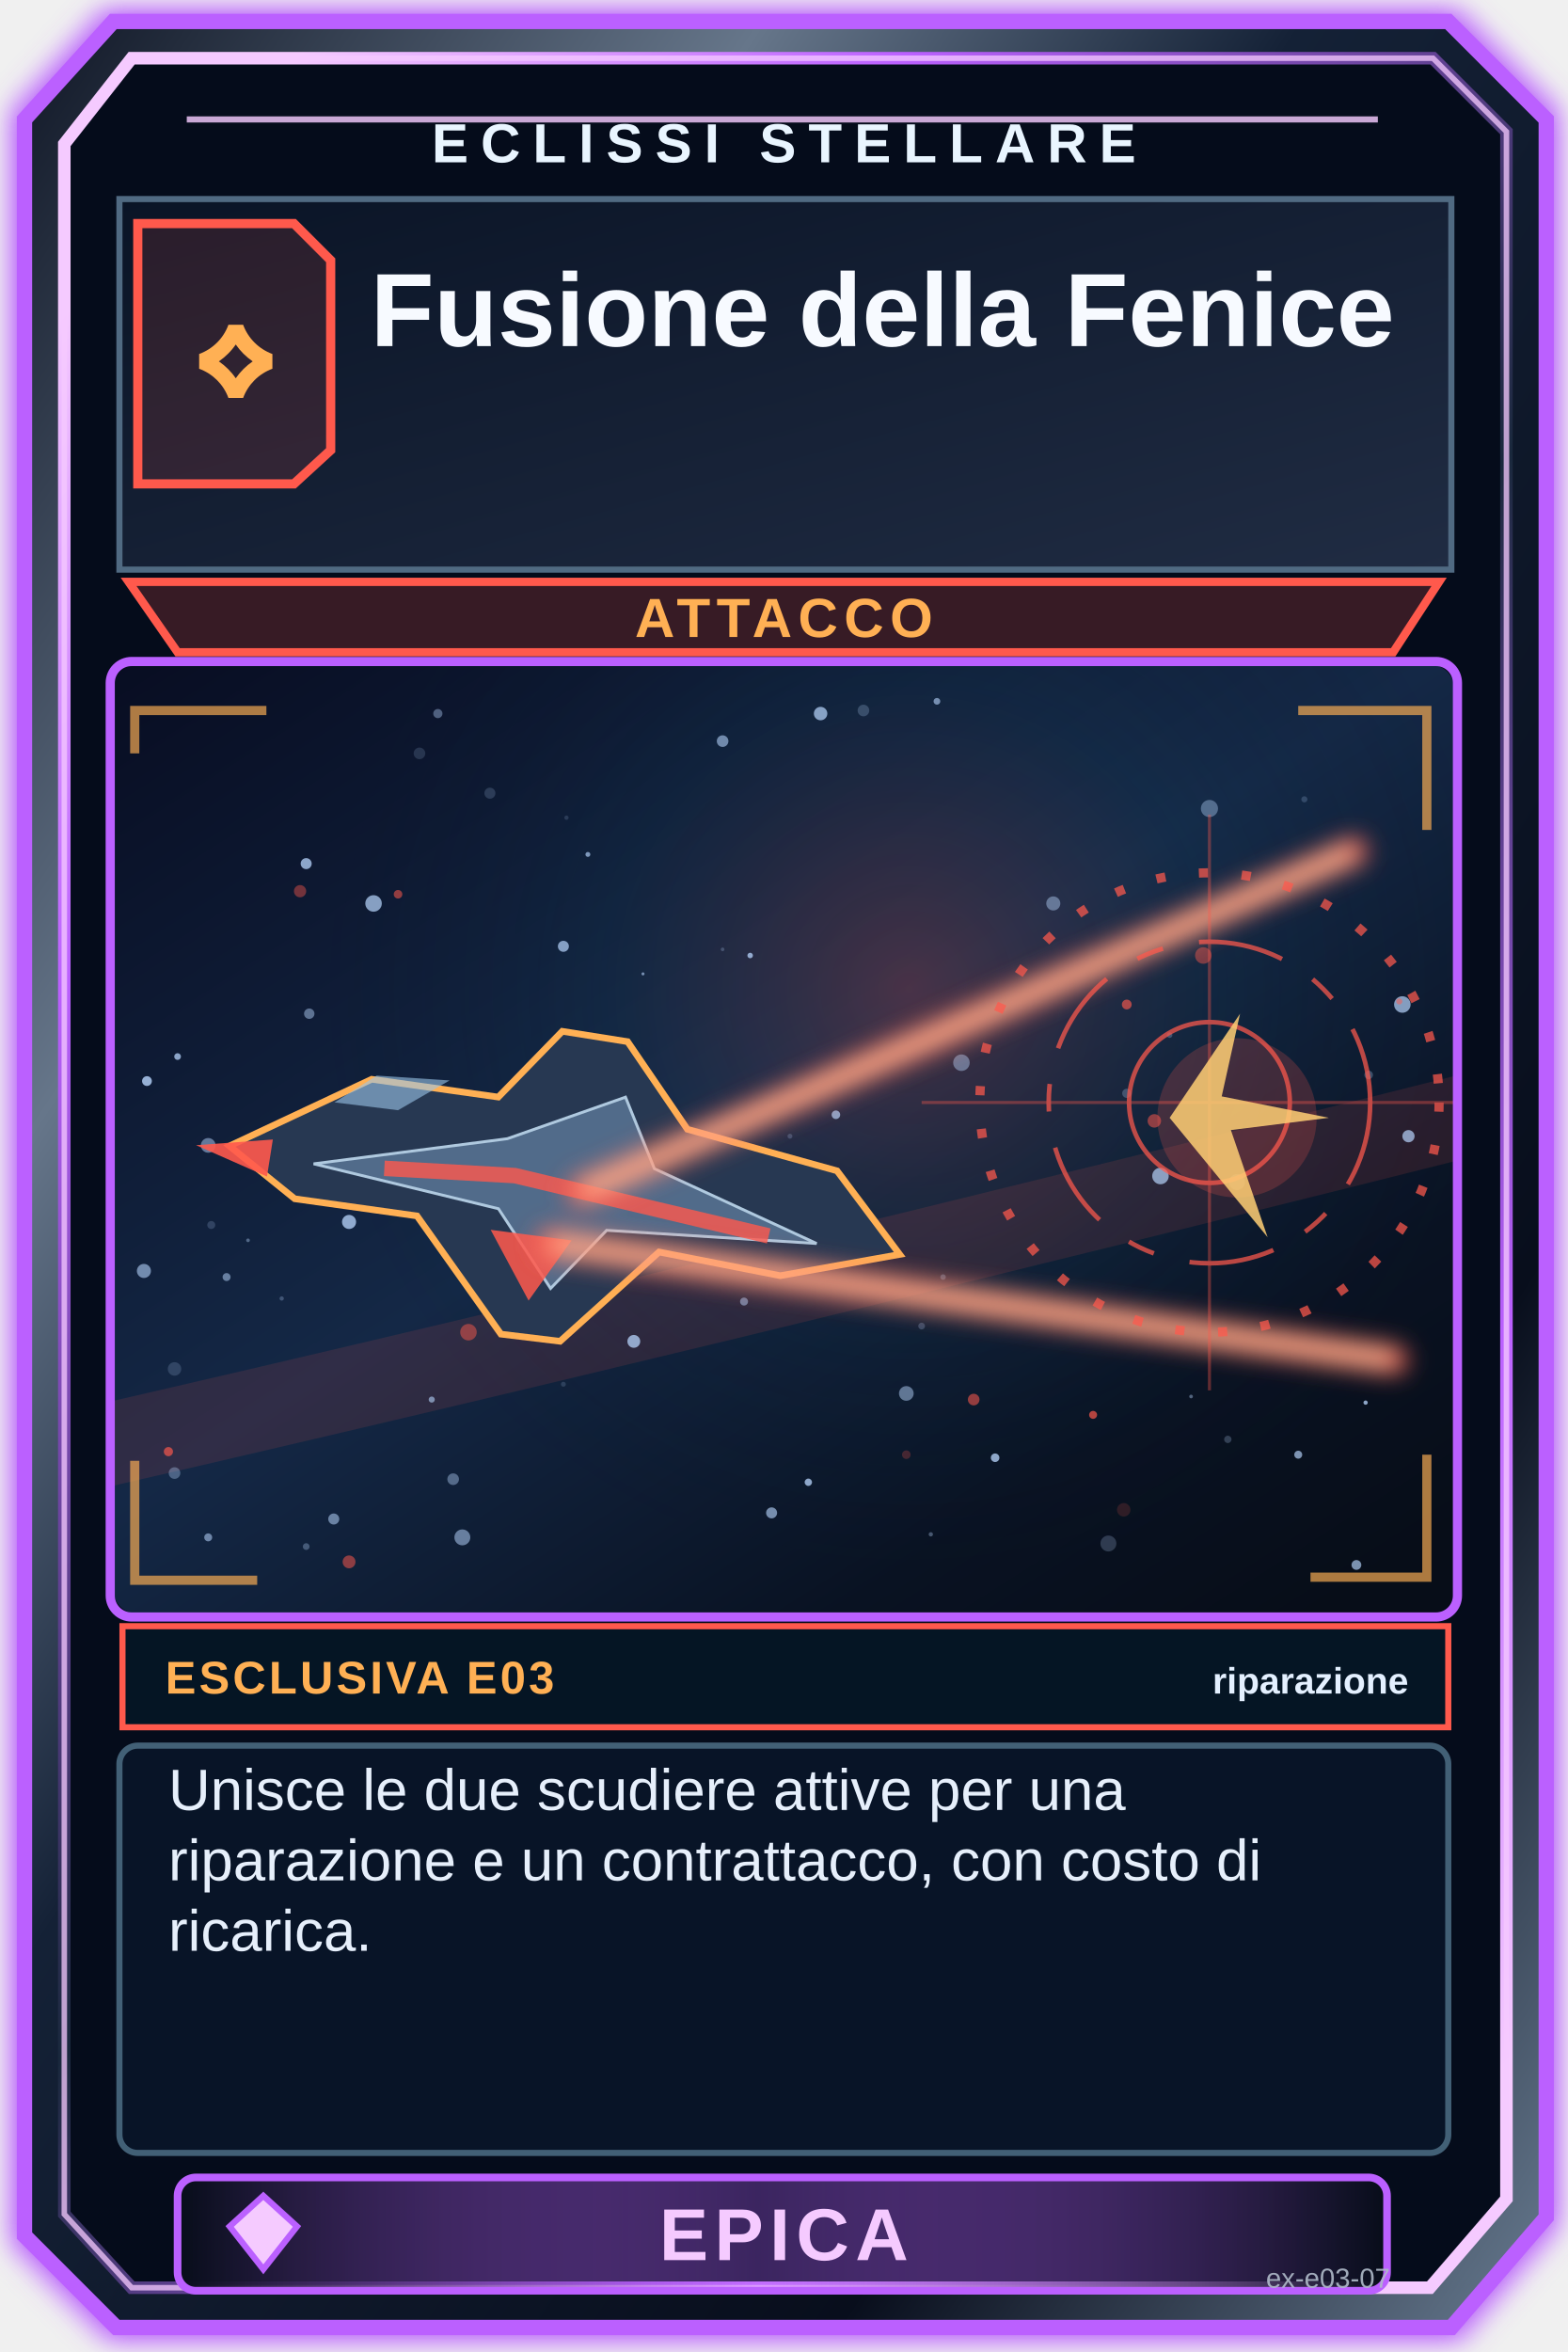
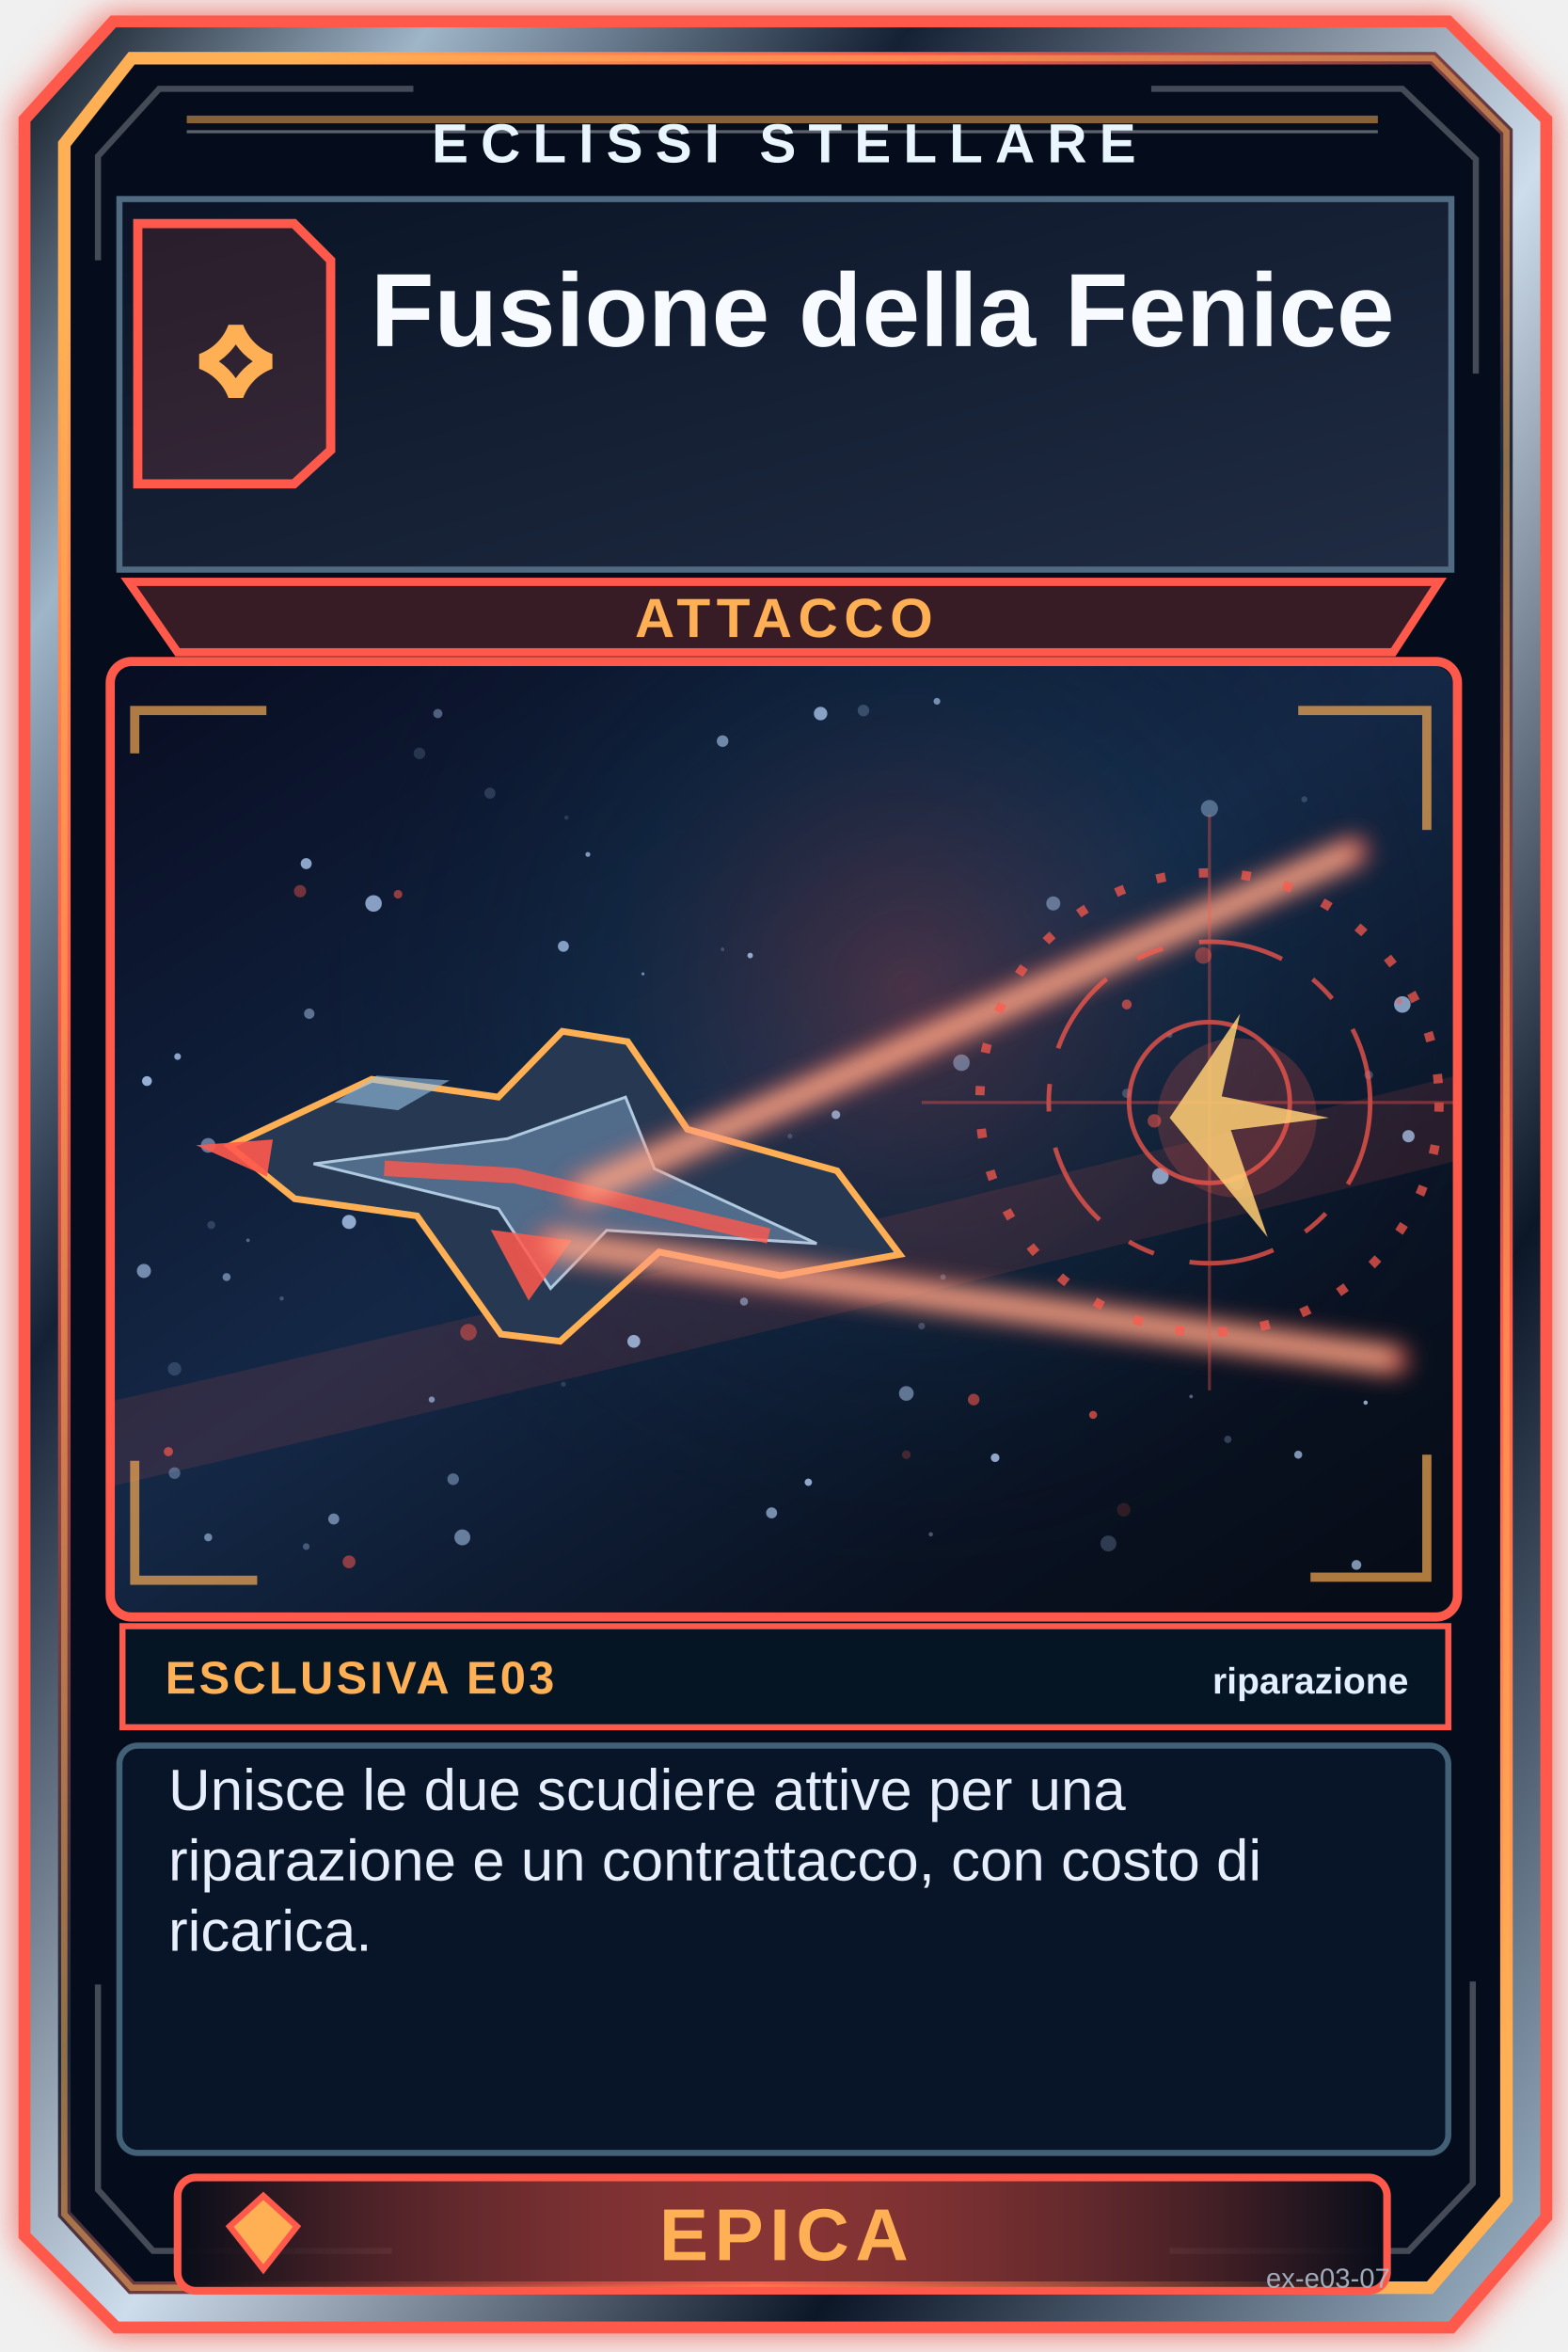
<svg xmlns="http://www.w3.org/2000/svg" width="512" height="768" viewBox="0 0 512 768" role="img" aria-label="Fusione della Fenice · ATTACCO · EPICA">
  <defs>
    <linearGradient id="metal" x1="0" y1="0" x2="1" y2="1">
-       <stop stop-color="#111827" />
-       <stop offset=".24" stop-color="#66768a" />
-       <stop offset=".42" stop-color="#142136" />
-       <stop offset=".77" stop-color="#080e1c" />
-       <stop offset="1" stop-color="#66798e" />
+       <stop stop-color="#101824" />
+       <stop offset=".13" stop-color="#9fb5c8" />
+       <stop offset=".29" stop-color="#142033" />
+       <stop offset=".53" stop-color="#ceddeb" />
+       <stop offset=".76" stop-color="#0b1627" />
+       <stop offset="1" stop-color="#9fb5c8" />
    </linearGradient>
    <linearGradient id="rim" x1=".15" y1="0" x2=".87" y2="1">
-       <stop stop-color="#f5caff" />
-       <stop offset=".2" stop-color="#bb60ff" />
+       <stop stop-color="#ffb054" />
+       <stop offset=".2" stop-color="#ff594c" />
      <stop offset=".52" stop-color="#19283c" />
-       <stop offset=".78" stop-color="#bb60ff" />
-       <stop offset="1" stop-color="#f5caff" />
+       <stop offset=".78" stop-color="#ff594c" />
+       <stop offset="1" stop-color="#ffb054" />
    </linearGradient>
    <linearGradient id="spaceSky" x1="0" y1="0" x2=".9" y2="1">
      <stop stop-color="#080d22" />
      <stop offset=".49" stop-color="#142846" />
      <stop offset=".82" stop-color="#091222" />
      <stop offset="1" stop-color="#070d18" />
    </linearGradient>
    <radialGradient id="planet">
      <stop stop-color="#ff594c" stop-opacity=".65" />
      <stop offset=".52" stop-color="#194761" stop-opacity=".42" />
      <stop offset="1" stop-color="#0a1529" stop-opacity=".05" />
    </radialGradient>
    <linearGradient id="titlePanel" x1="0" x2="1" y1="0" y2="1">
      <stop stop-color="#0a1426" />
      <stop offset="1" stop-color="#202c43" />
    </linearGradient>
    <linearGradient id="rarityShine" x1="0" y1="0" x2="1" y2="0">
      <stop stop-color="#070d19" />
-       <stop offset=".48" stop-color="#bb60ff" stop-opacity=".30" />
+       <stop offset=".48" stop-color="#ff594c" stop-opacity="0.52" />
      <stop offset="1" stop-color="#070d19" />
    </linearGradient>
    <filter id="rimGlow" x="-30%" y="-30%" width="160%" height="160%">
-       <feGaussianBlur stdDeviation="4.3" />
+       <feGaussianBlur stdDeviation="5.35" />
    </filter>
    <filter id="beamGlow" x="-70%" y="-70%" width="240%" height="240%">
      <feGaussianBlur stdDeviation="4" />
    </filter>
    <clipPath id="artClip">
      <rect x="37" y="217" width="438" height="310" rx="8" />
    </clipPath>
  </defs>
-   <path d="M37 7H473L505 39V724L474 760H38L8 730V39Z" fill="#030712" stroke="#bb60ff" stroke-width="10" filter="url(#rimGlow)" />
-   <path d="M37 7H473L505 39V724L474 760H38L8 730V39Z" fill="url(#metal)" stroke="#bb60ff" stroke-width="5" />
+   <path d="M37 7H473L505 39V724L474 760H38L8 730V39Z" fill="#030712" stroke="#ff594c" stroke-width="8.4" opacity="0.66" filter="url(#rimGlow)" />
+   <path d="M37 7H473L505 39V724L474 760H38L8 730V39Z" fill="url(#metal)" stroke="#ff594c" stroke-width="3.9" />
  <path d="M43 19H468L492 43V718L467 747H43L21 723V47Z" fill="#050c1b" stroke="url(#rim)" stroke-width="4.1" />
-   <path d="M43 19H468L492 43V718L467 747H43L21 723V47Z" fill="none" stroke="#f5caff" stroke-width="1.8" opacity=".75" />
-   <path d="M61 39H450" stroke="#f5caff" stroke-width="2" opacity=".82" />
+   <path d="M43 19H468L492 43V718L467 747H43L21 723V47Z" fill="none" stroke="#ffb054" stroke-width="2.05" opacity="0.52" />
+   <path d="M61 39H450" stroke="#ffb054" stroke-width="2.5" opacity="0.52" />
+   <path d="M32 85V51L52 29H135 M376 29H458L482 52V122 M32 648V715L50 735H128 M382 735H460L481 713V647" fill="none" stroke="#f7fcff" stroke-width="2" opacity="0.26" />
+   <path d="M61 43H450" stroke="#fff" stroke-width="1" opacity="0.35" />
  <text x="256" y="53" text-anchor="middle" fill="#e9f5ff" font-size="18" font-family="Arial, sans-serif" font-weight="700" letter-spacing="4">ECLISSI STELLARE</text>
  <path d="M39 65H474V186H39Z" fill="url(#titlePanel)" stroke="#506a82" stroke-width="2" />
  <path d="M45 73H96L108 85V147L96 158H45Z" fill="#ff594c" fill-opacity=".13" stroke="#ff594c" stroke-width="3" />
  <text x="77" y="128" text-anchor="middle" fill="#ffb054" font-family="Arial, sans-serif" font-size="40" font-weight="bold">⟡</text>
  <text x="121" y="113" fill="#f7faff" font-family="Arial,sans-serif" font-size="34" font-weight="800">Fusione della Fenice</text>
  <path d="M42 190H470L455 213H58Z" fill="#ff594c" fill-opacity=".20" stroke="#ff594c" stroke-width="2.7" />
  <text x="256" y="208" text-anchor="middle" fill="#ffb054" font-family="Arial,sans-serif" font-size="18" font-weight="900" letter-spacing="2">ATTACCO</text>
  <g clip-path="url(#artClip)">
    <rect x="37" y="217" width="438" height="310" fill="url(#spaceSky)" />
    <circle cx="297" cy="323" r="191" fill="url(#planet)" opacity=".34" />
    <path d="M12 477Q218 430 508 357" fill="none" stroke="#ff594c" stroke-width="27" opacity=".12" />
    <circle cx="98" cy="291" r="2.0" fill="#ff594c" opacity="0.42" />
    <circle cx="264" cy="484" r="1.2" fill="#b9d7ff" opacity="0.75" />
    <circle cx="447" cy="351" r="1.4" fill="#b9d7ff" opacity="0.28" />
    <circle cx="114" cy="399" r="2.3" fill="#b9d7ff" opacity="0.75" />
    <circle cx="314" cy="347" r="2.7" fill="#b9d7ff" opacity="0.43" />
    <circle cx="207" cy="438" r="2.1" fill="#b9d7ff" opacity="0.73" />
    <circle cx="368" cy="328" r="1.6" fill="#ff594c" opacity="0.64" />
    <circle cx="273" cy="364" r="1.4" fill="#b9d7ff" opacity="0.68" />
    <circle cx="101" cy="331" r="1.7" fill="#b9d7ff" opacity="0.46" />
    <circle cx="48" cy="353" r="1.6" fill="#b9d7ff" opacity="0.79" />
    <circle cx="245" cy="312" r="0.9" fill="#b9d7ff" opacity="0.74" />
    <circle cx="210" cy="318" r="0.5" fill="#b9d7ff" opacity="0.59" />
    <circle cx="318" cy="457" r="1.9" fill="#ff594c" opacity="0.56" />
    <circle cx="148" cy="483" r="1.9" fill="#b9d7ff" opacity="0.40" />
    <circle cx="243" cy="425" r="1.3" fill="#b9d7ff" opacity="0.49" />
    <circle cx="236" cy="310" r="0.6" fill="#b9d7ff" opacity="0.24" />
    <circle cx="74" cy="417" r="1.3" fill="#b9d7ff" opacity="0.51" />
    <circle cx="81" cy="405" r="0.6" fill="#b9d7ff" opacity="0.38" />
    <circle cx="393" cy="312" r="2.7" fill="#ff594c" opacity="0.44" />
    <circle cx="424" cy="475" r="1.3" fill="#b9d7ff" opacity="0.66" />
    <circle cx="382" cy="338" r="0.9" fill="#b9d7ff" opacity="0.26" />
    <circle cx="160" cy="259" r="1.8" fill="#b9d7ff" opacity="0.18" />
    <circle cx="404" cy="386" r="2.6" fill="#b9d7ff" opacity="0.29" />
    <circle cx="426" cy="261" r="1.0" fill="#b9d7ff" opacity="0.20" />
    <circle cx="130" cy="292" r="1.4" fill="#ff594c" opacity="0.55" />
    <circle cx="395" cy="264" r="2.8" fill="#b9d7ff" opacity="0.38" />
    <circle cx="325" cy="476" r="1.4" fill="#b9d7ff" opacity="0.75" />
    <circle cx="137" cy="246" r="1.9" fill="#b9d7ff" opacity="0.16" />
    <circle cx="167" cy="390" r="2.1" fill="#b9d7ff" opacity="0.73" />
    <circle cx="306" cy="229" r="1.1" fill="#b9d7ff" opacity="0.59" />
    <circle cx="367" cy="493" r="2.2" fill="#ff594c" opacity="0.16" />
    <circle cx="362" cy="504" r="2.6" fill="#b9d7ff" opacity="0.22" />
    <circle cx="122" cy="295" r="2.7" fill="#b9d7ff" opacity="0.70" />
    <circle cx="443" cy="511" r="1.6" fill="#b9d7ff" opacity="0.65" />
    <circle cx="282" cy="232" r="1.9" fill="#b9d7ff" opacity="0.23" />
    <circle cx="69" cy="400" r="1.3" fill="#b9d7ff" opacity="0.19" />
    <circle cx="357" cy="462" r="1.3" fill="#ff594c" opacity="0.69" />
    <circle cx="68" cy="374" r="2.4" fill="#b9d7ff" opacity="0.49" />
    <circle cx="458" cy="328" r="2.7" fill="#b9d7ff" opacity="0.69" />
    <circle cx="47" cy="415" r="2.3" fill="#b9d7ff" opacity="0.58" />
    <circle cx="68" cy="502" r="1.3" fill="#b9d7ff" opacity="0.55" />
    <circle cx="379" cy="384" r="2.7" fill="#b9d7ff" opacity="0.68" />
    <circle cx="457" cy="327" r="1.0" fill="#ff594c" opacity="0.50" />
    <circle cx="151" cy="502" r="2.6" fill="#b9d7ff" opacity="0.52" />
    <circle cx="92" cy="424" r="0.7" fill="#b9d7ff" opacity="0.27" />
    <circle cx="57" cy="481" r="1.9" fill="#b9d7ff" opacity="0.34" />
    <circle cx="100" cy="505" r="1.1" fill="#b9d7ff" opacity="0.31" />
    <circle cx="401" cy="470" r="1.2" fill="#b9d7ff" opacity="0.24" />
    <circle cx="153" cy="435" r="2.7" fill="#ff594c" opacity="0.48" />
    <circle cx="201" cy="363" r="0.9" fill="#b9d7ff" opacity="0.27" />
    <circle cx="143" cy="233" r="1.5" fill="#b9d7ff" opacity="0.39" />
    <circle cx="368" cy="357" r="1.5" fill="#b9d7ff" opacity="0.26" />
    <circle cx="389" cy="456" r="0.6" fill="#b9d7ff" opacity="0.41" />
    <circle cx="301" cy="433" r="1.1" fill="#b9d7ff" opacity="0.24" />
    <circle cx="377" cy="366" r="2.2" fill="#ff594c" opacity="0.52" />
    <circle cx="268" cy="233" r="2.2" fill="#b9d7ff" opacity="0.70" />
    <circle cx="304" cy="501" r="0.7" fill="#b9d7ff" opacity="0.35" />
    <circle cx="184" cy="452" r="0.8" fill="#b9d7ff" opacity="0.17" />
    <circle cx="296" cy="455" r="2.4" fill="#b9d7ff" opacity="0.48" />
    <circle cx="344" cy="295" r="2.3" fill="#b9d7ff" opacity="0.43" />
    <circle cx="296" cy="475" r="1.4" fill="#ff594c" opacity="0.24" />
    <circle cx="252" cy="494" r="1.8" fill="#b9d7ff" opacity="0.61" />
    <circle cx="192" cy="279" r="0.8" fill="#b9d7ff" opacity="0.65" />
    <circle cx="258" cy="371" r="0.8" fill="#b9d7ff" opacity="0.22" />
    <circle cx="185" cy="267" r="0.7" fill="#b9d7ff" opacity="0.16" />
    <circle cx="446" cy="458" r="0.7" fill="#b9d7ff" opacity="0.75" />
    <circle cx="114" cy="510" r="2.1" fill="#ff594c" opacity="0.52" />
    <circle cx="184" cy="309" r="1.8" fill="#b9d7ff" opacity="0.69" />
    <circle cx="308" cy="417" r="0.9" fill="#b9d7ff" opacity="0.28" />
    <circle cx="57" cy="447" r="2.2" fill="#b9d7ff" opacity="0.18" />
    <circle cx="109" cy="496" r="1.8" fill="#b9d7ff" opacity="0.53" />
    <circle cx="191" cy="348" r="0.9" fill="#b9d7ff" opacity="0.24" />
    <circle cx="55" cy="474" r="1.5" fill="#ff594c" opacity="0.67" />
    <circle cx="100" cy="282" r="1.8" fill="#b9d7ff" opacity="0.74" />
    <circle cx="460" cy="371" r="2.0" fill="#b9d7ff" opacity="0.69" />
    <circle cx="58" cy="345" r="1.1" fill="#b9d7ff" opacity="0.73" />
    <circle cx="236" cy="242" r="1.9" fill="#b9d7ff" opacity="0.57" />
    <circle cx="141" cy="457" r="1.0" fill="#b9d7ff" opacity="0.58" />
    <g transform="translate(185 388) rotate(9) scale(0.72)">
      <path d="M-154 5 L-95 -35 L-37 -36 L-13 -70 L17 -70 L50 -35 L120 -27 L154 6 L102 24 L46 22 L8 69 L-19 70 L-65 23 L-121 24 Z" fill="#273852" stroke="#ffb054" stroke-width="3" />
      <path d="M-115 7 L-30 -18 L20 -45 L38 -15 L116 7 L21 16 L0 46 L-29 14Z" fill="#516b8a" stroke="#afc9df" stroke-width="1.3" />
      <path d="M-83 4 L-24 -2 L28 2 L94 7" fill="none" stroke="#ff594c" stroke-width="7" opacity=".8" />
      <path d="M-31 24 L-9 53 L6 23" fill="#ff594c" opacity=".85" />
      <path d="M-135 -1 L-169 7 L-135 16" fill="#ff594c" opacity=".9" />
      <path d="M-110 -22 L-81 -23 L-60 -40 L-93 -37 Z" fill="#99c4e8" opacity=".6" />
    </g>
    <g filter="url(#beamGlow)">
      <path d="M190 389 L442 278 M180 406 L455 444" stroke="#ff594c" stroke-width="9" stroke-linecap="round" />
      <path d="M190 389 L442 278 M180 406 L455 444" stroke="#fff3c2" stroke-width="2.4" />
    </g>
    <g fill="none" stroke="#ff594c" opacity=".72">
      <circle cx="395" cy="360" r="75" stroke-width="3" stroke-dasharray="3 11" />
      <circle cx="395" cy="360" r="52.5" stroke-width="1.5" stroke-dasharray="28 12 9 12" />
      <circle cx="395" cy="360" r="26.25" stroke-width="1.5" />
      <path d="M301 360H489 M395 266V454" stroke-width="1" opacity=".5" />
    </g>
    <circle cx="404" cy="365" r="26" fill="#ff594c" opacity=".21" />
    <path d="M382 365l23 -34l-6 27l35 7l-32 4l12 35z" fill="#ffcf74" opacity=".85" />
    <path d="M44 246V232H87 M424 232h42v39 M44 477v39h40 M428 515h38v-40" stroke="#ffb054" stroke-width="3" fill="none" opacity=".67" />
  </g>
-   <rect x="36" y="216" width="440" height="312" rx="7" fill="none" stroke="#bb60ff" stroke-width="3" />
+   <rect x="36" y="216" width="440" height="312" rx="7" fill="none" stroke="#ff594c" stroke-width="3" />
  <path d="M40 531H473V564H40Z" fill="#051524" stroke="#ff594c" stroke-width="2" />
  <text x="54" y="553" fill="#ffb054" font-family="Arial,sans-serif" font-size="15" font-weight="bold" letter-spacing="1">ESCLUSIVA E03</text>
  <text x="460" y="553" text-anchor="end" fill="#e4f0ff" font-family="Arial,sans-serif" font-size="12" font-weight="bold">riparazione</text>
  <rect x="39" y="570" width="434" height="133" rx="6" fill="#081427" stroke="#426076" stroke-width="2" />
  <text x="55" y="591" fill="#e6effb" font-size="19" font-family="Arial,sans-serif">Unisce le due scudiere attive per una</text>
  <text x="55" y="614" fill="#e6effb" font-size="19" font-family="Arial,sans-serif">riparazione e un contrattacco, con costo di</text>
  <text x="55" y="637" fill="#e6effb" font-size="19" font-family="Arial,sans-serif">ricarica.</text>
-   <rect x="58" y="711" width="395" height="37" rx="6" fill="url(#rarityShine)" stroke="#bb60ff" stroke-width="2.5" />
-   <path d="M75 727l11 -10l11 10l-11 14Z" fill="#f5caff" stroke="#bb60ff" stroke-width="2" />
-   <text x="256" y="738" fill="#f5caff" text-anchor="middle" font-family="Arial,sans-serif" font-size="24" font-weight="900" letter-spacing="2">EPICA</text>
+   <rect x="58" y="711" width="395" height="37" rx="6" fill="url(#rarityShine)" stroke="#ff594c" stroke-width="2.5" />
+   <path d="M75 727l11 -10l11 10l-11 14Z" fill="#ffb054" stroke="#ff594c" stroke-width="2" />
+   <text x="256" y="738" fill="#ffb054" text-anchor="middle" font-family="Arial,sans-serif" font-size="24" font-weight="900" letter-spacing="2">EPICA</text>
  <text x="454" y="747" fill="#afbac9" font-family="Arial,sans-serif" font-size="9" text-anchor="end" opacity=".9">ex-e03-07</text>
</svg>
